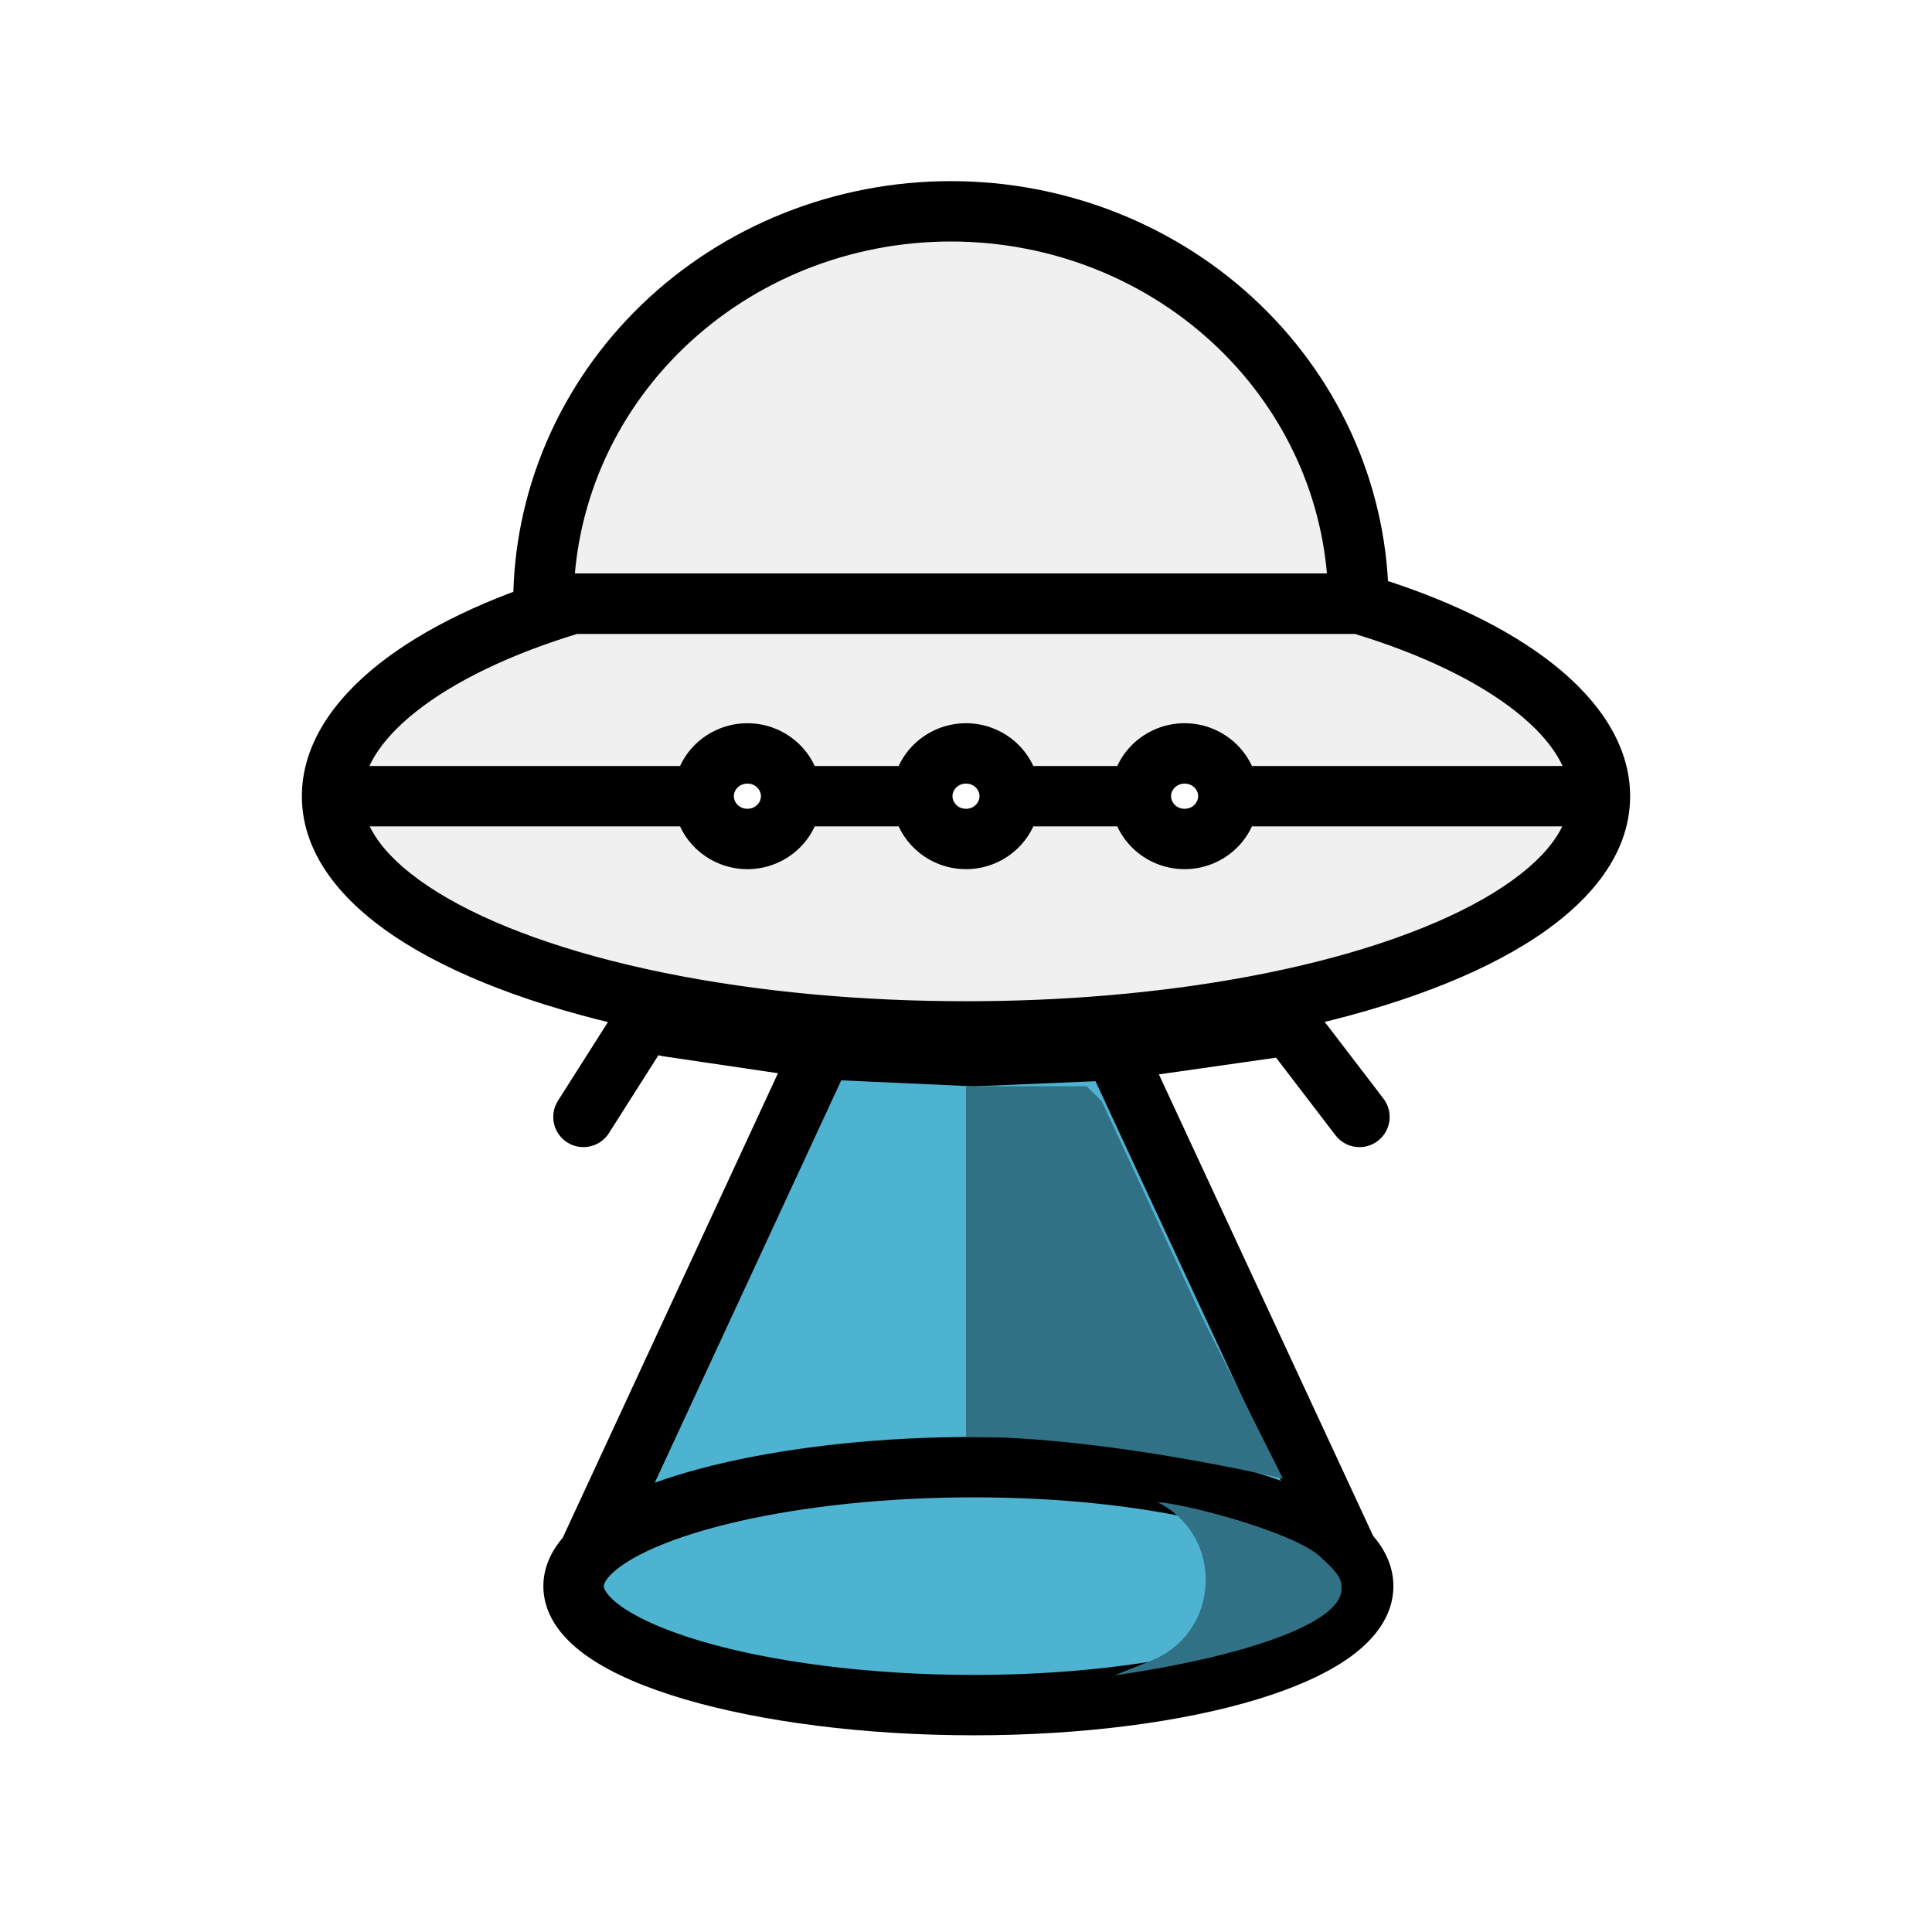
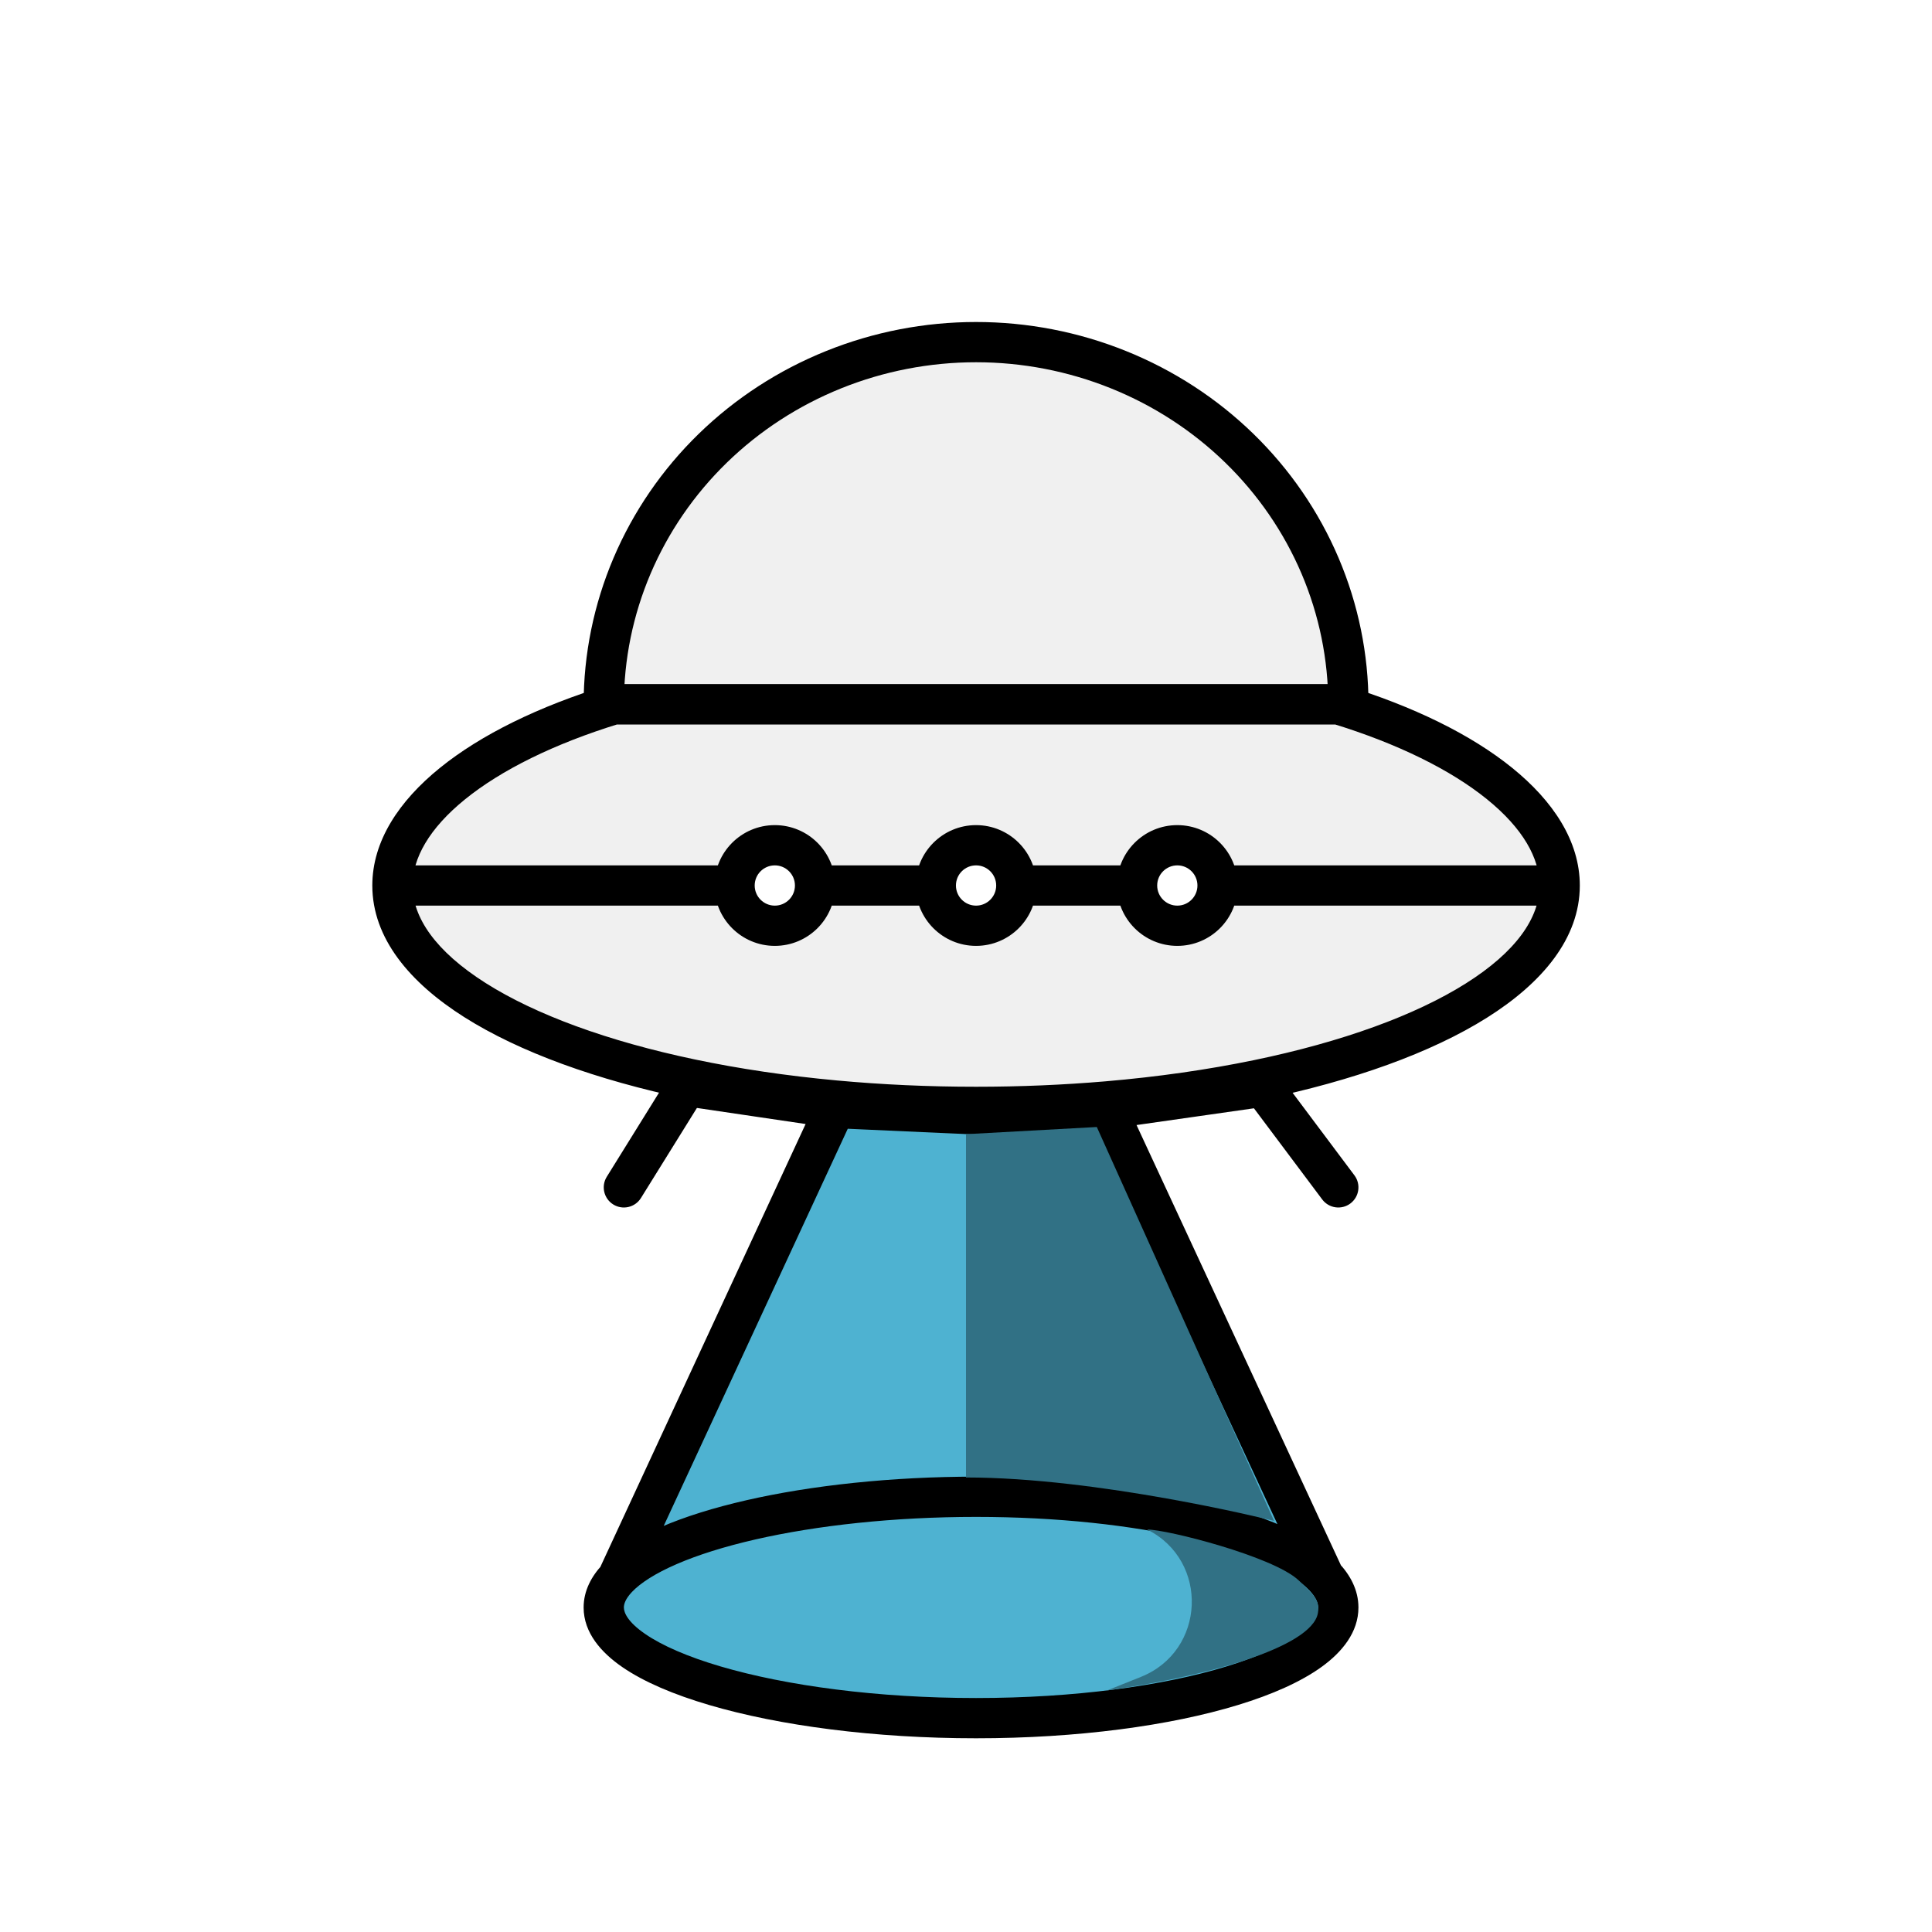
- <svg xmlns="http://www.w3.org/2000/svg" width="64" height="64" viewBox="0 0 64 64" fill="none">
-   <path d="M45 20C45 18.293 44.651 16.602 43.972 15.025C43.294 13.448 42.3 12.015 41.046 10.808C39.792 9.6 38.304 8.643 36.666 7.99C35.028 7.336 33.273 7 31.5 7C29.727 7 27.972 7.336 26.334 7.99C24.696 8.643 23.208 9.6 21.954 10.808C20.701 12.015 19.706 13.448 19.028 15.025C18.349 16.602 18 18.293 18 20L31.5 20H45Z" fill="#F0F0F0" />
-   <path d="M45 20V21C45.552 21 46 20.552 46 20H45ZM18 20L17 20C17 20.265 17.105 20.52 17.293 20.707C17.48 20.895 17.735 21 18 21L18 20ZM31.5 20L31.5 19L31.5 19L31.5 20ZM46 20C46 18.156 45.623 16.331 44.891 14.63L43.054 15.42C43.679 16.873 44 18.43 44 20H46ZM44.891 14.63C44.159 12.929 43.088 11.386 41.74 10.087L40.352 11.528C41.511 12.644 42.429 13.967 43.054 15.42L44.891 14.63ZM41.74 10.087C40.392 8.789 38.793 7.761 37.037 7.061L36.296 8.918C37.815 9.524 39.193 10.412 40.352 11.528L41.74 10.087ZM37.037 7.061C35.28 6.36 33.399 6 31.5 6L31.5 8C33.147 8 34.776 8.312 36.296 8.918L37.037 7.061ZM31.5 6C29.601 6 27.72 6.36 25.963 7.061L26.704 8.918C28.224 8.312 29.853 8 31.5 8L31.5 6ZM25.963 7.061C24.207 7.761 22.608 8.789 21.26 10.087L22.648 11.528C23.807 10.412 25.185 9.524 26.704 8.918L25.963 7.061ZM21.26 10.087C19.912 11.386 18.841 12.929 18.109 14.63L19.946 15.42C20.571 13.967 21.489 12.644 22.648 11.528L21.26 10.087ZM18.109 14.63C17.377 16.331 17 18.156 17 20L19 20C19 18.43 19.321 16.873 19.946 15.42L18.109 14.63ZM18 21L31.5 21L31.5 19L18 19L18 21ZM31.5 21H45V19H31.5V21Z" fill="black" />
-   <path fill-rule="evenodd" clip-rule="evenodd" d="M11 26.375C11 29.352 15.333 31.878 21.745 33.193C23.355 33.523 25.095 33.777 26.931 33.943C28.554 34.089 30.252 34.167 32 34.167C33.618 34.167 35.194 34.1 36.707 33.974C38.632 33.814 40.455 33.557 42.138 33.217C48.614 31.909 53 29.37 53 26.375C53 23.852 49.887 21.454 45.035 20H18.965C14.113 21.454 11 23.852 11 26.375ZM26.207 26.375C26.207 27.157 25.558 27.792 24.759 27.792C23.959 27.792 23.31 27.157 23.31 26.375C23.31 25.593 23.959 24.958 24.759 24.958C25.558 24.958 26.207 25.593 26.207 26.375ZM32 27.792C32.8 27.792 33.448 27.157 33.448 26.375C33.448 25.593 32.8 24.958 32 24.958C31.2 24.958 30.552 25.593 30.552 26.375C30.552 27.157 31.2 27.792 32 27.792ZM40.69 26.375C40.69 27.157 40.041 27.792 39.241 27.792C38.441 27.792 37.793 27.157 37.793 26.375C37.793 25.593 38.441 24.958 39.241 24.958C40.041 24.958 40.69 25.593 40.69 26.375Z" fill="#F0F0F0" />
-   <path d="M18.965 20V19H18.819L18.678 19.042L18.965 20ZM45.035 20L45.322 19.042L45.181 19H45.035V20ZM21.745 33.193L21.946 32.214L21.745 33.193ZM18.483 36.464C18.187 36.93 18.325 37.548 18.791 37.844C19.258 38.14 19.876 38.002 20.172 37.536L18.483 36.464ZM42.138 33.217L41.94 32.237L41.94 32.237L42.138 33.217ZM44.24 37.608C44.576 38.047 45.204 38.13 45.642 37.794C46.081 37.458 46.164 36.831 45.828 36.392L44.24 37.608ZM26.931 33.943L26.841 34.939L26.931 33.943ZM36.707 33.974L36.624 32.978L36.707 33.974ZM12 26.375C12 25.549 12.514 24.576 13.784 23.571C15.038 22.578 16.902 21.662 19.253 20.958L18.678 19.042C16.176 19.792 14.057 20.803 12.542 22.003C11.042 23.19 10 24.678 10 26.375H12ZM54 26.375C54 24.678 52.958 23.19 51.458 22.003C49.943 20.803 47.824 19.792 45.322 19.042L44.747 20.958C47.098 21.662 48.962 22.578 50.216 23.571C51.486 24.576 52 25.549 52 26.375H54ZM11 27.375H23.31V25.375H11V27.375ZM25.207 26.375C25.207 26.584 25.027 26.792 24.759 26.792V28.792C26.09 28.792 27.207 27.73 27.207 26.375H25.207ZM24.759 26.792C24.49 26.792 24.31 26.584 24.31 26.375H22.31C22.31 27.73 23.427 28.792 24.759 28.792V26.792ZM24.31 26.375C24.31 26.166 24.49 25.958 24.759 25.958V23.958C23.427 23.958 22.31 25.02 22.31 26.375H24.31ZM24.759 25.958C25.027 25.958 25.207 26.166 25.207 26.375H27.207C27.207 25.02 26.09 23.958 24.759 23.958V25.958ZM32.448 26.375C32.448 26.584 32.269 26.792 32 26.792V28.792C33.331 28.792 34.448 27.73 34.448 26.375H32.448ZM32 26.792C31.732 26.792 31.552 26.584 31.552 26.375H29.552C29.552 27.73 30.669 28.792 32 28.792V26.792ZM31.552 26.375C31.552 26.166 31.732 25.958 32 25.958V23.958C30.669 23.958 29.552 25.02 29.552 26.375H31.552ZM32 25.958C32.269 25.958 32.448 26.166 32.448 26.375H34.448C34.448 25.02 33.331 23.958 32 23.958V25.958ZM39.69 26.375C39.69 26.584 39.51 26.792 39.241 26.792V28.792C40.573 28.792 41.69 27.73 41.69 26.375H39.69ZM39.241 26.792C38.973 26.792 38.793 26.584 38.793 26.375H36.793C36.793 27.73 37.91 28.792 39.241 28.792V26.792ZM38.793 26.375C38.793 26.166 38.973 25.958 39.241 25.958V23.958C37.91 23.958 36.793 25.02 36.793 26.375H38.793ZM39.241 25.958C39.51 25.958 39.69 26.166 39.69 26.375H41.69C41.69 25.02 40.573 23.958 39.241 23.958V25.958ZM18.965 21H45.035V19H18.965V21ZM26.207 27.375H30.552V25.375H26.207V27.375ZM33.448 27.375H37.793V25.375H33.448V27.375ZM40.69 27.375H53V25.375H40.69V27.375ZM21.946 32.214C18.805 31.57 16.244 30.641 14.495 29.557C12.709 28.451 12 27.337 12 26.375H10C10 28.39 11.458 30.028 13.441 31.258C15.463 32.51 18.274 33.502 21.544 34.173L21.946 32.214ZM20.901 32.657L18.483 36.464L20.172 37.536L22.589 33.73L20.901 32.657ZM42.336 34.197C45.639 33.53 48.479 32.537 50.522 31.28C52.525 30.048 54 28.402 54 26.375H52C52 27.343 51.282 28.464 49.474 29.577C47.704 30.666 45.113 31.596 41.94 32.237L42.336 34.197ZM41.344 33.825L44.24 37.608L45.828 36.392L42.932 32.609L41.344 33.825ZM32 33.167C30.282 33.167 28.614 33.091 27.021 32.947L26.841 34.939C28.495 35.088 30.223 35.167 32 35.167V33.167ZM27.021 32.947C25.219 32.785 23.516 32.536 21.946 32.214L21.544 34.173C23.194 34.511 24.971 34.77 26.841 34.939L27.021 32.947ZM32 35.167C33.645 35.167 35.249 35.099 36.79 34.971L36.624 32.978C35.139 33.102 33.591 33.167 32 33.167V35.167ZM36.79 34.971C38.75 34.808 40.612 34.546 42.336 34.197L41.94 32.237C40.298 32.569 38.513 32.82 36.624 32.978L36.79 34.971Z" fill="black" />
-   <path d="M32.258 34.985L27.241 34.758L19.484 51.498C21.064 49.828 26.317 48.601 32.258 48.601C38.129 48.601 43.084 49.799 44.645 51.439L36.916 34.79L32.258 34.985Z" fill="#4EB2D1" />
-   <path d="M32.258 56.484C39.382 56.484 45.158 54.719 45.158 52.542C45.158 52.16 44.979 51.789 44.645 51.439C43.084 49.799 38.129 48.601 32.258 48.601C26.317 48.601 21.064 49.828 19.484 51.498C19.169 51.831 19 52.181 19 52.542C19 54.719 25.134 56.484 32.258 56.484Z" fill="#4EB2D1" />
-   <path d="M32.258 34.985L32.213 35.984L32.256 35.986L32.3 35.984L32.258 34.985ZM22.256 33.011C21.709 32.93 21.201 33.307 21.12 33.854C21.039 34.4 21.417 34.908 21.963 34.989L22.256 33.011ZM42.432 35.014C42.979 34.936 43.359 34.43 43.281 33.883C43.203 33.336 42.697 32.956 42.15 33.034L42.432 35.014ZM32.303 33.986L27.287 33.759L27.196 35.757L32.213 35.984L32.303 33.986ZM27.388 33.769L22.256 33.011L21.963 34.989L27.095 35.748L27.388 33.769ZM32.3 35.984L36.958 35.789L36.874 33.791L32.216 33.986L32.3 35.984ZM37.057 35.78L42.432 35.014L42.15 33.034L36.775 33.8L37.057 35.78ZM44.158 52.542C44.158 52.61 44.109 52.868 43.558 53.266C43.03 53.648 42.201 54.033 41.087 54.373C38.871 55.05 35.749 55.484 32.258 55.484V57.484C35.891 57.484 39.219 57.035 41.672 56.286C42.892 55.913 43.952 55.449 44.73 54.887C45.484 54.342 46.158 53.563 46.158 52.542H44.158ZM32.258 55.484C28.767 55.484 25.551 55.05 23.24 54.37C22.077 54.028 21.2 53.64 20.636 53.253C20.038 52.842 20 52.584 20 52.542H18C18 53.589 18.729 54.369 19.503 54.901C20.312 55.456 21.413 55.918 22.675 56.289C25.212 57.035 28.625 57.484 32.258 57.484V55.484ZM32.258 49.601C35.131 49.601 37.76 49.895 39.841 50.379C40.882 50.621 41.768 50.907 42.472 51.218C43.188 51.535 43.658 51.852 43.921 52.129L45.37 50.749C44.852 50.206 44.117 49.759 43.281 49.389C42.433 49.015 41.421 48.694 40.294 48.431C38.04 47.907 35.256 47.601 32.258 47.601V49.601ZM43.921 52.129C44.139 52.358 44.158 52.493 44.158 52.542H46.158C46.158 51.826 45.819 51.221 45.37 50.749L43.921 52.129ZM20 52.542C20 52.515 20.009 52.399 20.21 52.186L18.758 50.811C18.33 51.263 18 51.847 18 52.542H20ZM20.21 52.186C20.473 51.908 20.958 51.584 21.709 51.259C22.445 50.94 23.374 50.647 24.459 50.398C26.628 49.902 29.351 49.601 32.258 49.601V47.601C29.224 47.601 26.35 47.914 24.013 48.449C22.844 48.716 21.792 49.043 20.914 49.423C20.049 49.798 19.285 50.253 18.758 50.811L20.21 52.186ZM20.391 51.919L28.149 35.179L26.334 34.338L18.577 51.078L20.391 51.919ZM36.009 35.211L43.738 51.86L45.552 51.018L37.823 34.369L36.009 35.211Z" fill="black" />
-   <path d="M36 35.984H32V47.591C36.728 47.591 42.5 48.984 42.5 48.984L39.75 43.484L36.5 36.484L36 35.984Z" fill="#317185" />
-   <path d="M44.441 52.633C44.441 52.319 44.386 52.16 43.724 51.558C42.801 50.718 39.066 49.766 38.35 49.766C40.571 50.877 40.437 54.091 38.131 55.013L36.916 55.499C40.755 54.956 44.441 53.865 44.441 52.633Z" fill="#317185" />
+ <svg xmlns="http://www.w3.org/2000/svg" width="96" height="96" viewBox="0 0 96 96" fill="none">
+   <path d="M67 35C67 32.636 66.522 30.296 65.592 28.112C64.662 25.928 63.299 23.944 61.581 22.272C59.864 20.601 57.824 19.275 55.58 18.37C53.335 17.466 50.929 17 48.5 17C46.071 17 43.665 17.466 41.42 18.37C39.176 19.275 37.136 20.601 35.419 22.272C33.701 23.944 32.338 25.928 31.408 28.112C30.479 30.296 30 32.636 30 35L48.5 35H67Z" fill="#F0F0F0" />
+   <path d="M67 35V36C67.552 36 68 35.552 68 35H67ZM30 35H29C29 35.265 29.105 35.52 29.293 35.707C29.48 35.895 29.735 36 30 36L30 35ZM48.5 35V34V35ZM68 35C68 32.501 67.494 30.027 66.512 27.72L64.672 28.503C65.549 30.564 66 32.771 66 35H68ZM66.512 27.72C65.53 25.413 64.091 23.318 62.279 21.555L60.884 22.989C62.508 24.569 63.794 26.443 64.672 28.503L66.512 27.72ZM62.279 21.555C60.467 19.792 58.317 18.395 55.953 17.443L55.206 19.298C57.331 20.154 59.26 21.409 60.884 22.989L62.279 21.555ZM55.953 17.443C53.59 16.49 51.057 16 48.5 16V18C50.802 18 53.081 18.441 55.206 19.298L55.953 17.443ZM48.5 16C45.943 16 43.41 16.49 41.047 17.443L41.794 19.298C43.919 18.441 46.198 18 48.5 18V16ZM41.047 17.443C38.683 18.395 36.533 19.792 34.721 21.555L36.116 22.989C37.74 21.409 39.669 20.154 41.794 19.298L41.047 17.443ZM34.721 21.555C32.909 23.318 31.47 25.413 30.488 27.72L32.328 28.503C33.206 26.443 34.492 24.569 36.116 22.989L34.721 21.555ZM30.488 27.72C29.506 30.027 29 32.501 29 35H31C31 32.771 31.451 30.564 32.328 28.503L30.488 27.72ZM30 36L48.5 36V34L30 34L30 36ZM48.5 36H67V34H48.5V36Z" fill="black" />
+   <path fill-rule="evenodd" clip-rule="evenodd" d="M19.5 44C19.5 48.203 25.484 51.769 34.339 53.626C36.561 54.092 38.965 54.45 41.5 54.684C43.742 54.891 46.087 55 48.5 55C50.735 55 52.91 54.906 55 54.728C57.658 54.502 60.176 54.139 62.5 53.66C71.443 51.812 77.5 48.229 77.5 44C77.5 40.438 73.201 37.053 66.5 35H30.5C23.799 37.053 19.5 40.438 19.5 44ZM40.5 44C40.5 45.105 39.605 46 38.5 46C37.395 46 36.5 45.105 36.5 44C36.5 42.895 37.395 42 38.5 42C39.605 42 40.5 42.895 40.5 44ZM48.5 46C49.605 46 50.5 45.105 50.5 44C50.5 42.895 49.605 42 48.5 42C47.395 42 46.5 42.895 46.5 44C46.5 45.105 47.395 46 48.5 46ZM60.5 44C60.5 45.105 59.605 46 58.5 46C57.395 46 56.5 45.105 56.5 44C56.5 42.895 57.395 42 58.5 42C59.605 42 60.5 42.895 60.5 44Z" fill="#F0F0F0" />
+   <path d="M30.5 35V34H30.35L30.207 34.044L30.5 35ZM66.5 35L66.793 34.044L66.65 34H66.5V35ZM34.339 53.626L34.544 52.647L34.339 53.626ZM30.151 58.472C29.859 58.941 30.003 59.558 30.472 59.849C30.941 60.141 31.558 59.997 31.849 59.528L30.151 58.472ZM62.5 53.66L62.298 52.68L62.5 53.66ZM65.7 59.599C66.031 60.041 66.657 60.132 67.1 59.8C67.541 59.469 67.632 58.843 67.3 58.401L65.7 59.599ZM41.5 54.684L41.408 55.68L41.5 54.684ZM55 54.728L54.915 53.732L55 54.728ZM20.5 44C20.5 42.645 21.321 41.164 23.116 39.711C24.898 38.269 27.52 36.959 30.793 35.956L30.207 34.044C26.779 35.094 23.901 36.503 21.858 38.157C19.828 39.8 18.5 41.793 18.5 44H20.5ZM78.5 44C78.5 41.793 77.172 39.8 75.142 38.157C73.1 36.503 70.222 35.094 66.793 34.044L66.207 35.956C69.48 36.959 72.102 38.269 73.884 39.711C75.679 41.164 76.5 42.645 76.5 44H78.5ZM19.5 45H36.5V43H19.5V45ZM39.5 44C39.5 44.552 39.052 45 38.5 45V47C40.157 47 41.5 45.657 41.5 44H39.5ZM38.5 45C37.948 45 37.5 44.552 37.5 44H35.5C35.5 45.657 36.843 47 38.5 47V45ZM37.5 44C37.5 43.448 37.948 43 38.5 43V41C36.843 41 35.5 42.343 35.5 44H37.5ZM38.5 43C39.052 43 39.5 43.448 39.5 44H41.5C41.5 42.343 40.157 41 38.5 41V43ZM49.5 44C49.5 44.552 49.052 45 48.5 45V47C50.157 47 51.5 45.657 51.5 44H49.5ZM48.5 45C47.948 45 47.5 44.552 47.5 44H45.5C45.5 45.657 46.843 47 48.5 47V45ZM47.5 44C47.5 43.448 47.948 43 48.5 43V41C46.843 41 45.5 42.343 45.5 44H47.5ZM48.5 43C49.052 43 49.5 43.448 49.5 44H51.5C51.5 42.343 50.157 41 48.5 41V43ZM59.5 44C59.5 44.552 59.052 45 58.5 45V47C60.157 47 61.5 45.657 61.5 44H59.5ZM58.5 45C57.948 45 57.5 44.552 57.5 44H55.5C55.5 45.657 56.843 47 58.5 47V45ZM57.5 44C57.5 43.448 57.948 43 58.5 43V41C56.843 41 55.5 42.343 55.5 44H57.5ZM58.5 43C59.052 43 59.5 43.448 59.5 44H61.5C61.5 42.343 60.157 41 58.5 41V43ZM30.5 36H66.5V34H30.5V36ZM40.5 45H46.5V43H40.5V45ZM50.5 45H56.5V43H50.5V45ZM60.5 45H77.5V43H60.5V45ZM34.544 52.647C30.183 51.733 26.6 50.41 24.134 48.848C21.635 47.265 20.5 45.586 20.5 44H18.5C18.5 46.617 20.357 48.823 23.064 50.538C25.804 52.273 29.64 53.662 34.133 54.605L34.544 52.647ZM33.489 53.098L30.151 58.472L31.849 59.528L35.188 54.154L33.489 53.098ZM62.702 54.639C67.24 53.702 71.117 52.311 73.886 50.569C76.621 48.849 78.5 46.633 78.5 44H76.5C76.5 45.596 75.35 47.286 72.821 48.876C70.326 50.445 66.703 51.77 62.298 52.68L62.702 54.639ZM61.7 54.259L65.7 59.599L67.3 58.401L63.3 53.06L61.7 54.259ZM48.5 54C46.116 54 43.802 53.892 41.592 53.688L41.408 55.68C43.681 55.889 46.056 56 48.5 56V54ZM41.592 53.688C39.092 53.458 36.726 53.105 34.544 52.647L34.133 54.605C36.397 55.079 38.838 55.443 41.408 55.68L41.592 53.688ZM48.5 56C50.763 56 52.967 55.905 55.085 55.725L54.915 53.732C52.854 53.907 50.707 54 48.5 54V56ZM55.085 55.725C57.779 55.495 60.337 55.127 62.702 54.639L62.298 52.68C60.016 53.151 57.537 53.509 54.915 53.732L55.085 55.725Z" fill="black" />
+   <path d="M48.5 55.374L41.5 55.058L30.675 78.417C32.881 76.087 40.21 74.374 48.5 74.374C56.692 74.374 63.606 76.046 65.785 78.334L55 55.102L48.5 55.374Z" fill="#4EB2D1" />
+   <path d="M48.5 85.374C58.441 85.374 66.5 82.912 66.5 79.874C66.5 79.34 66.251 78.823 65.785 78.334C63.606 76.046 56.692 74.374 48.5 74.374C40.21 74.374 32.881 76.087 30.675 78.417C30.236 78.881 30 79.37 30 79.874C30 82.912 38.559 85.374 48.5 85.374Z" fill="#4EB2D1" />
+   <path d="M48.5 55.374L48.455 56.373L48.498 56.375L48.542 56.373L48.5 55.374ZM34.485 53.011C33.939 52.93 33.43 53.307 33.349 53.854C33.269 54.4 33.646 54.908 34.193 54.989L34.485 53.011ZM62.641 55.023C63.188 54.946 63.568 54.439 63.49 53.892C63.412 53.346 62.906 52.966 62.359 53.044L62.641 55.023ZM48.545 54.375L41.545 54.059L41.455 56.057L48.455 56.373L48.545 54.375ZM41.646 54.069L34.485 53.011L34.193 54.989L41.354 56.047L41.646 54.069ZM48.542 56.373L55.042 56.102L54.958 54.103L48.458 54.375L48.542 56.373ZM55.141 56.093L62.641 55.023L62.359 53.044L54.859 54.112L55.141 56.093ZM65.5 79.874C65.5 80.157 65.309 80.62 64.5 81.204C63.714 81.772 62.511 82.325 60.936 82.807C57.797 83.766 53.4 84.374 48.5 84.374V86.374C53.541 86.374 58.144 85.751 61.52 84.719C63.202 84.206 64.636 83.573 65.671 82.826C66.683 82.094 67.5 81.11 67.5 79.874H65.5ZM48.5 84.374C43.6 84.374 39.074 83.766 35.804 82.804C34.163 82.321 32.894 81.765 32.059 81.191C31.189 80.593 31 80.131 31 79.874H29C29 81.136 29.881 82.121 30.926 82.839C32.006 83.581 33.499 84.21 35.24 84.722C38.735 85.751 43.459 86.374 48.5 86.374V84.374ZM48.5 75.374C52.533 75.374 56.232 75.786 59.171 76.47C60.64 76.812 61.902 77.218 62.913 77.665C63.935 78.117 64.644 78.586 65.061 79.024L66.509 77.645C65.837 76.939 64.864 76.341 63.721 75.836C62.567 75.325 61.18 74.884 59.624 74.522C56.513 73.798 52.659 73.374 48.5 73.374V75.374ZM65.061 79.024C65.411 79.391 65.5 79.674 65.5 79.874H67.5C67.5 79.006 67.09 78.255 66.509 77.645L65.061 79.024ZM31 79.874C31 79.704 31.076 79.449 31.401 79.104L29.949 77.73C29.396 78.313 29 79.035 29 79.874H31ZM31.401 79.104C31.82 78.662 32.553 78.183 33.623 77.72C34.678 77.262 35.998 76.847 37.529 76.496C40.589 75.796 44.418 75.374 48.5 75.374V73.374C44.292 73.374 40.311 73.808 37.083 74.547C35.469 74.916 34.025 75.365 32.827 75.885C31.644 76.397 30.633 77.007 29.949 77.73L31.401 79.104ZM31.582 78.837L42.407 55.479L40.593 54.638L29.768 77.996L31.582 78.837ZM54.093 55.524L64.878 78.755L66.692 77.913L55.907 54.681L54.093 55.524Z" fill="black" />
+   <path d="M54.5 56L48 56.357V73.415C54.579 73.415 63 75.5 63 75.5L63.307 75.571L54.5 56Z" fill="#317185" />
+   <path d="M65.5 80C65.5 79.563 65.423 79.34 64.5 78.5C63.211 77.328 58 76 57 76C60.1 77.55 59.913 82.035 56.695 83.322L55 84C60.356 83.243 65.5 81.72 65.5 80Z" fill="#317185" />
</svg>
